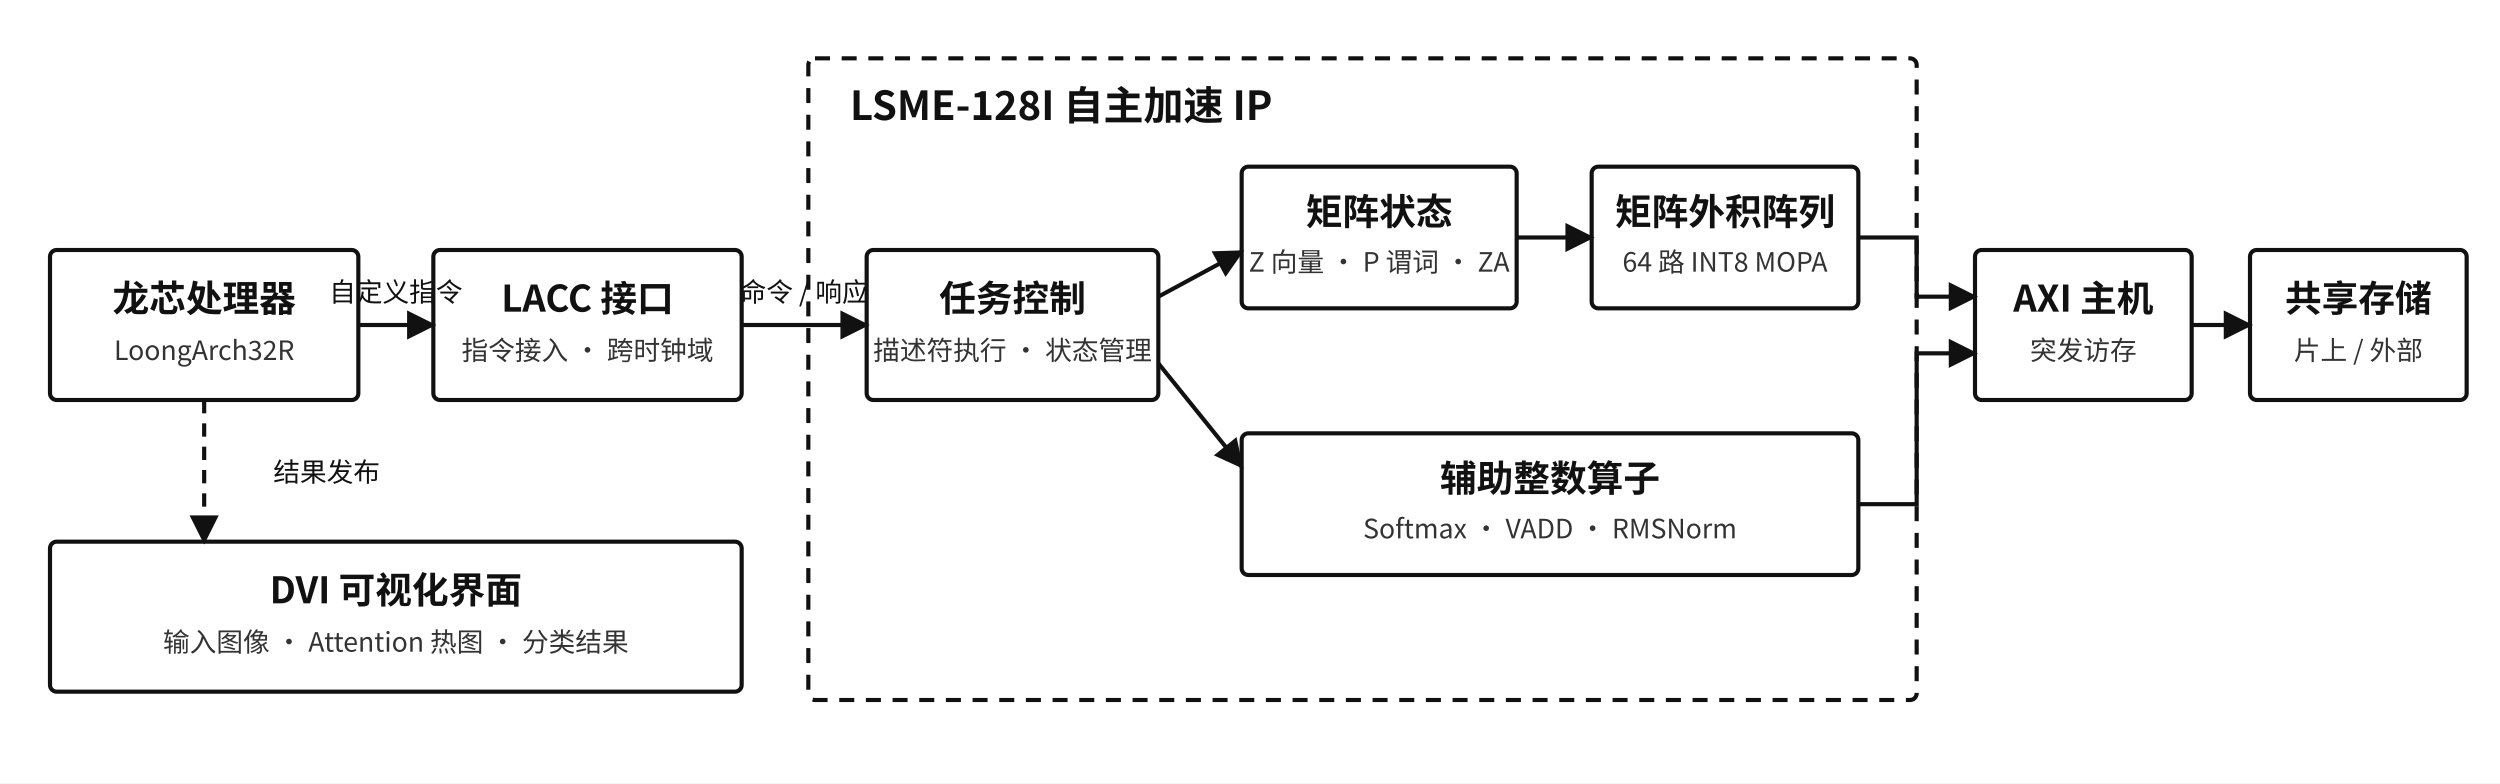
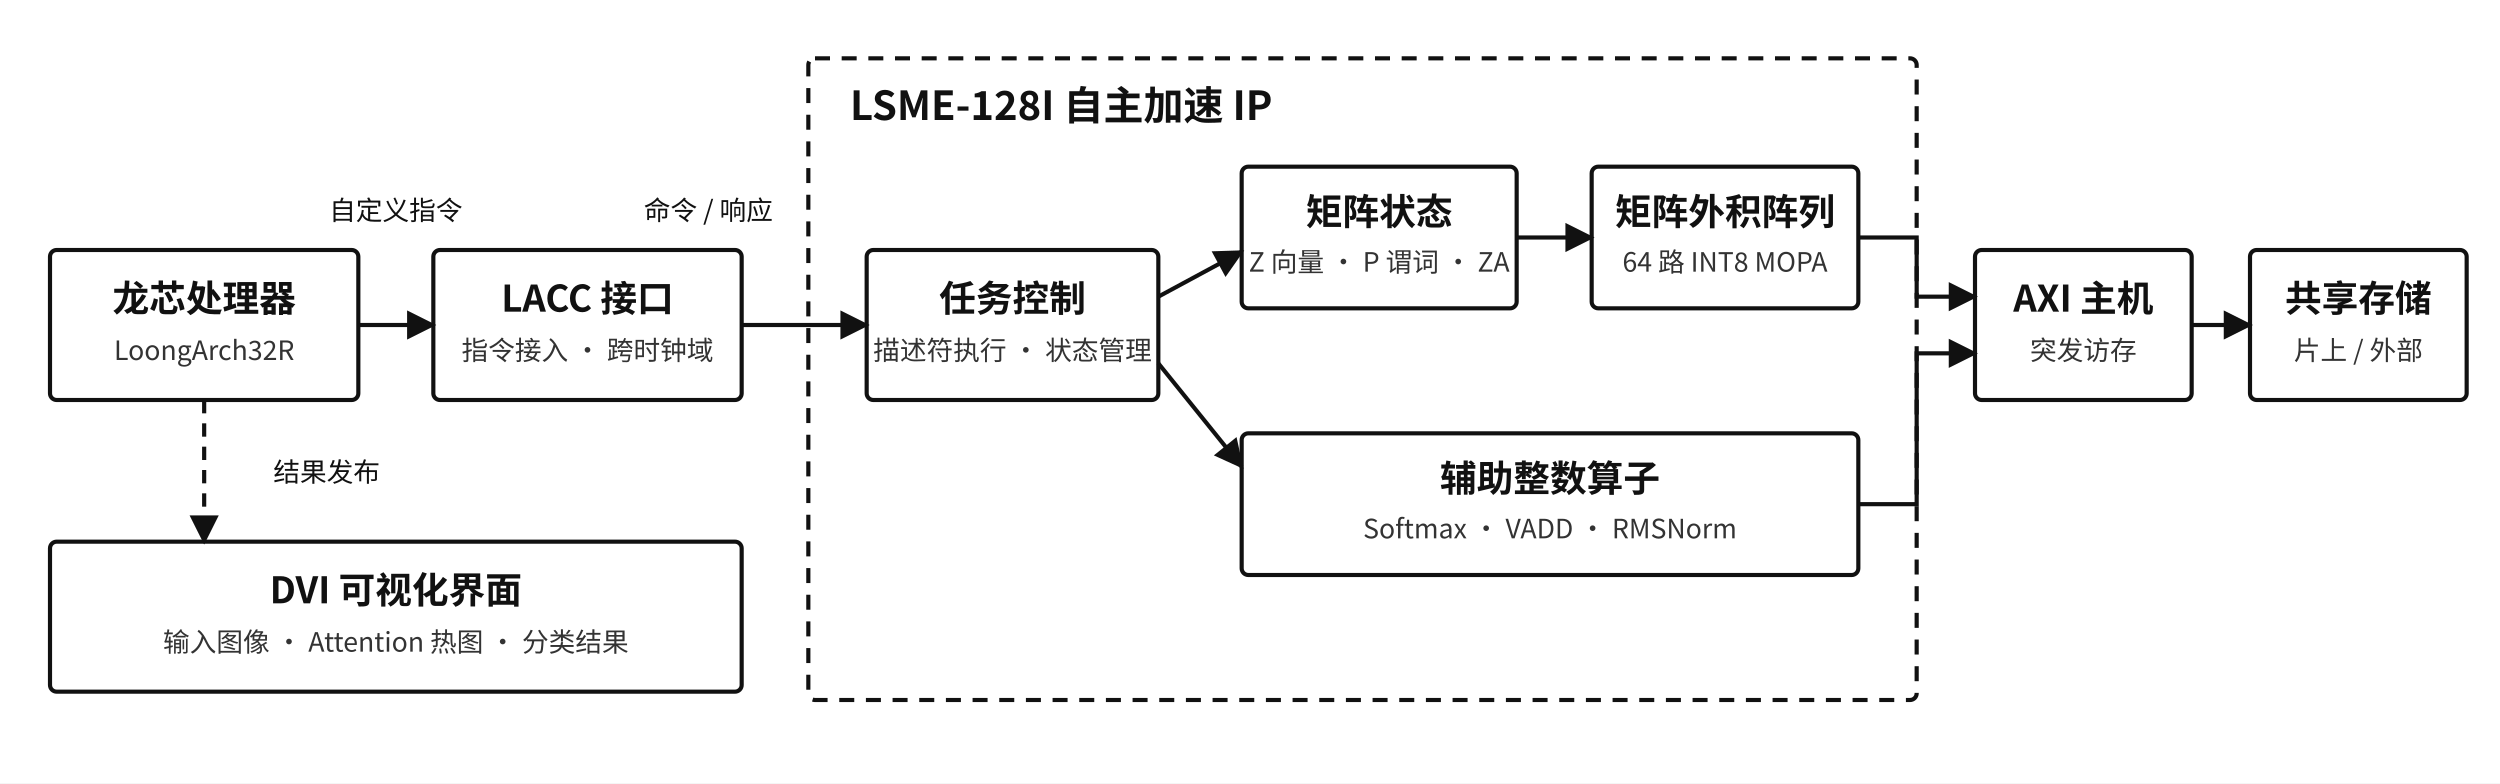
<svg xmlns="http://www.w3.org/2000/svg" width="1500" height="470" viewBox="0 0 1500 470" role="img" aria-labelledby="title desc">
  <defs>
    <marker id="arrow" viewBox="0 0 10 10" refX="9" refY="5" markerWidth="7" markerHeight="7" orient="auto-start-reverse">
      <path d="M 0 0 L 10 5 L 0 10 z" fill="#111111" />
    </marker>
    <style>
      .box { fill: #ffffff; stroke: #111111; stroke-width: 2.5; }
      .group { fill: #ffffff; stroke: #111111; stroke-width: 2.5; stroke-dasharray: 9 7; }
      .line { fill: none; stroke: #111111; stroke-width: 2.5; marker-end: url(#arrow); }
      .dash-line { fill: none; stroke: #111111; stroke-width: 2.5; stroke-dasharray: 8 6; marker-end: url(#arrow); }
      .title { font: 700 24px "Noto Sans CJK SC", "Microsoft YaHei", sans-serif; fill: #111111; }
      .main { font: 700 22px "Noto Sans CJK SC", "Microsoft YaHei", sans-serif; fill: #111111; text-anchor: middle; }
      .sub { font: 16px "Noto Sans CJK SC", "Microsoft YaHei", sans-serif; fill: #333333; text-anchor: middle; }
      .label { font: 16px "Noto Sans CJK SC", "Microsoft YaHei", sans-serif; fill: #111111; text-anchor: middle; }
    </style>
  </defs>
  <rect width="1500" height="470" fill="#ffffff" />
  <rect class="box" x="30" y="150" width="185" height="90" rx="4" />
  <text class="main" x="122.5" y="187">龙芯处理器</text>
  <text class="sub" x="122.5" y="216">LoongArch32R</text>
  <rect class="box" x="260" y="150" width="185" height="90" rx="4" />
  <text class="main" x="352.5" y="187">LACC 接口</text>
  <text class="sub" x="352.5" y="216">指令接入 · 跨时钟域</text>
  <rect class="group" x="485" y="35" width="665" height="385" rx="4" />
  <text class="title" x="510" y="72">LSME-128I 自主加速 IP</text>
  <rect class="box" x="520" y="150" width="175" height="90" rx="4" />
  <text class="main" x="607.5" y="187">任务控制</text>
  <text class="sub" x="607.5" y="216">描述符执行 · 状态管理</text>
  <rect class="box" x="745" y="100" width="165" height="85" rx="4" />
  <text class="main" x="827.5" y="135">矩阵状态</text>
  <text class="sub" x="827.5" y="163">Z 向量 · P 谓词 · ZA</text>
  <rect class="box" x="955" y="100" width="160" height="85" rx="4" />
  <text class="main" x="1035" y="135">矩阵外积阵列</text>
  <text class="sub" x="1035" y="163">64 路 INT8 MOPA</text>
  <rect class="box" x="745" y="260" width="370" height="85" rx="4" />
  <text class="main" x="930" y="295">辅助整数算子</text>
  <text class="sub" x="930" y="323">Softmax · VADD · RMSNorm</text>
  <rect class="box" x="1185" y="150" width="130" height="90" rx="4" />
  <text class="main" x="1250" y="187">AXI 主机</text>
  <text class="sub" x="1250" y="216">突发访存</text>
  <rect class="box" x="1350" y="150" width="130" height="90" rx="4" />
  <text class="main" x="1415" y="187">共享存储</text>
  <text class="sub" x="1415" y="216">片上 / 外部</text>
  <rect class="box" x="30" y="325" width="415" height="90" rx="4" />
  <text class="main" x="237.5" y="362">DVI 可视化界面</text>
  <text class="sub" x="237.5" y="391">输入图像 · Attention 热图 · 分类结果</text>
  <path class="line" d="M 215 195 L 260 195" />
-   <text class="label" x="237.5" y="181">自定义指令</text>
+   <text class="label" x="237.5" y="132">自定义指令</text>
  <path class="line" d="M 445 195 L 520 195" />
-   <text class="label" x="482.5" y="181">命令 / 响应</text>
+   <text class="label" x="425" y="132">命令 / 响应</text>
  <path class="line" d="M 695 178 L 745 151" />
  <path class="line" d="M 910 142.5 L 955 142.5" />
  <path class="line" d="M 695 218 L 745 280" />
  <path class="line" d="M 1115 142.5 L 1150 142.5 L 1150 178 L 1185 178" />
  <path class="line" d="M 1115 302.5 L 1150 302.5 L 1150 212 L 1185 212" />
  <path class="line" d="M 1315 195 L 1350 195" />
  <path class="dash-line" d="M 122.5 240 L 122.5 325" />
  <text class="label" x="196" y="289">结果发布</text>
</svg>
